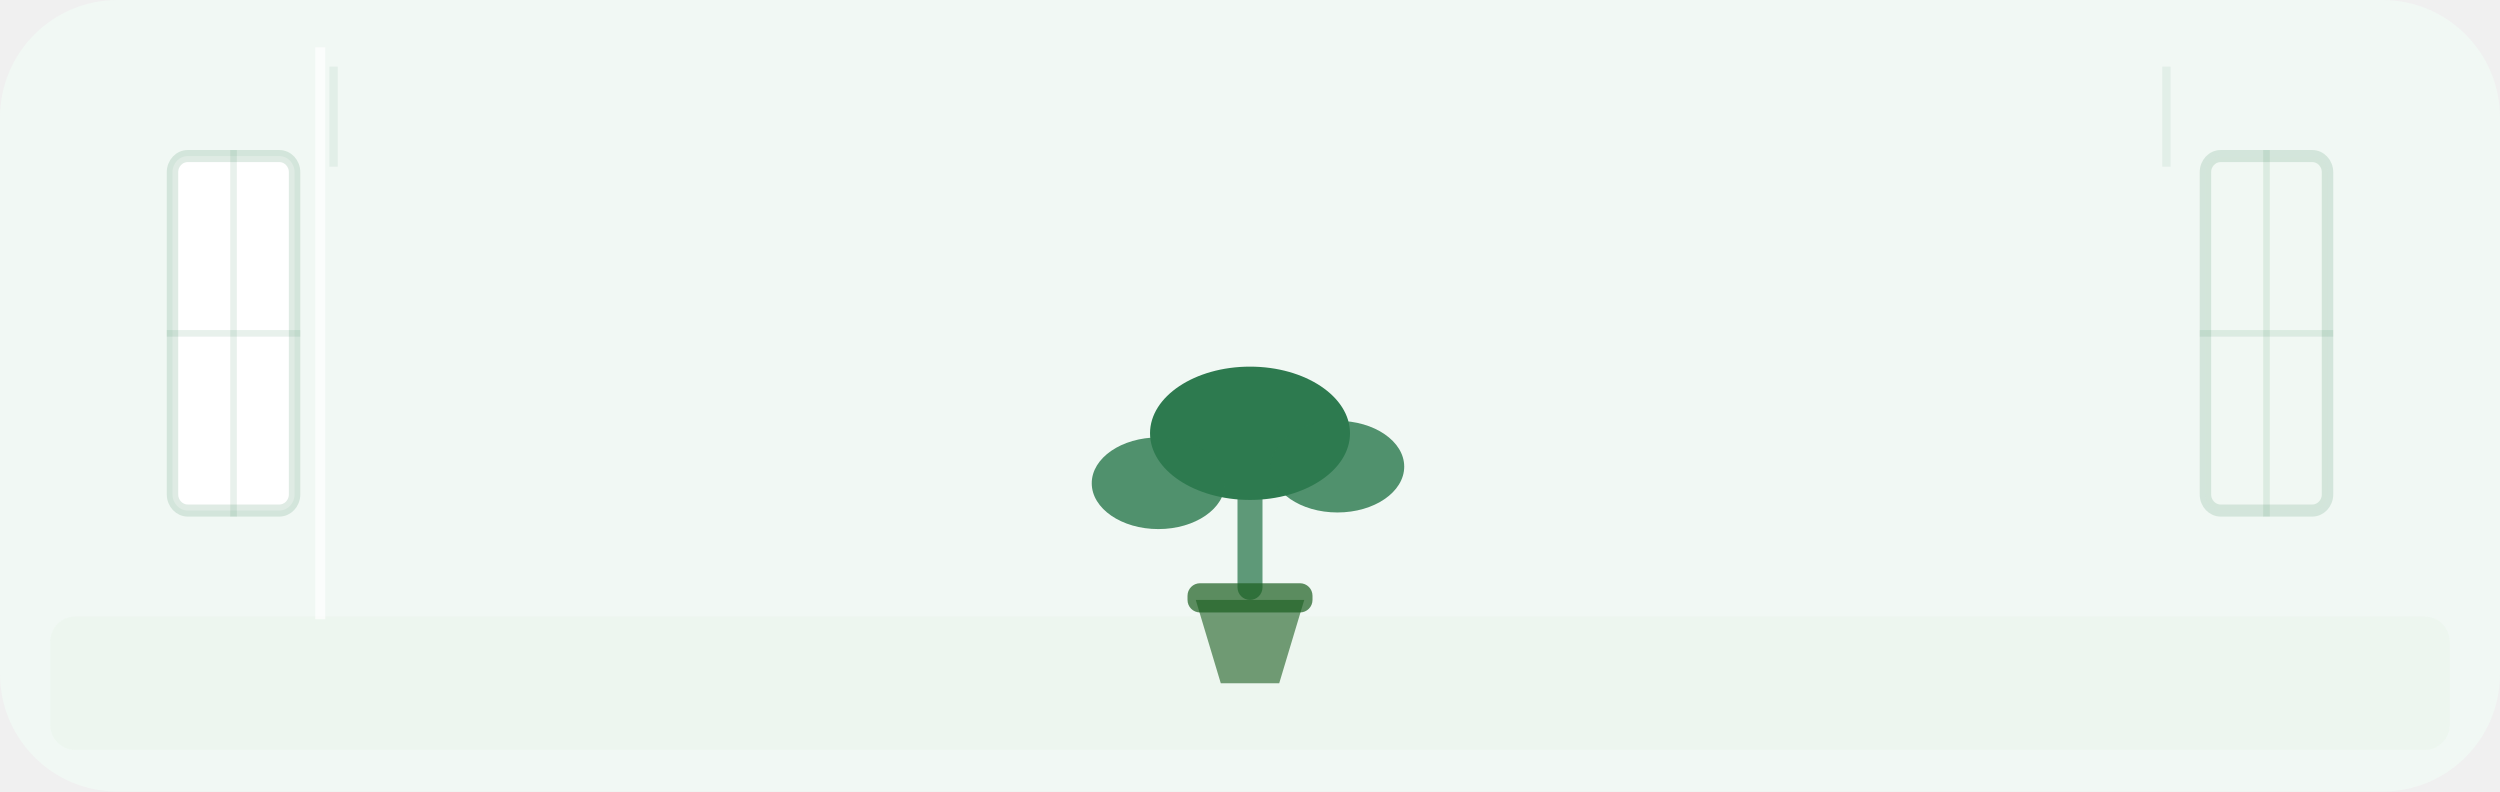
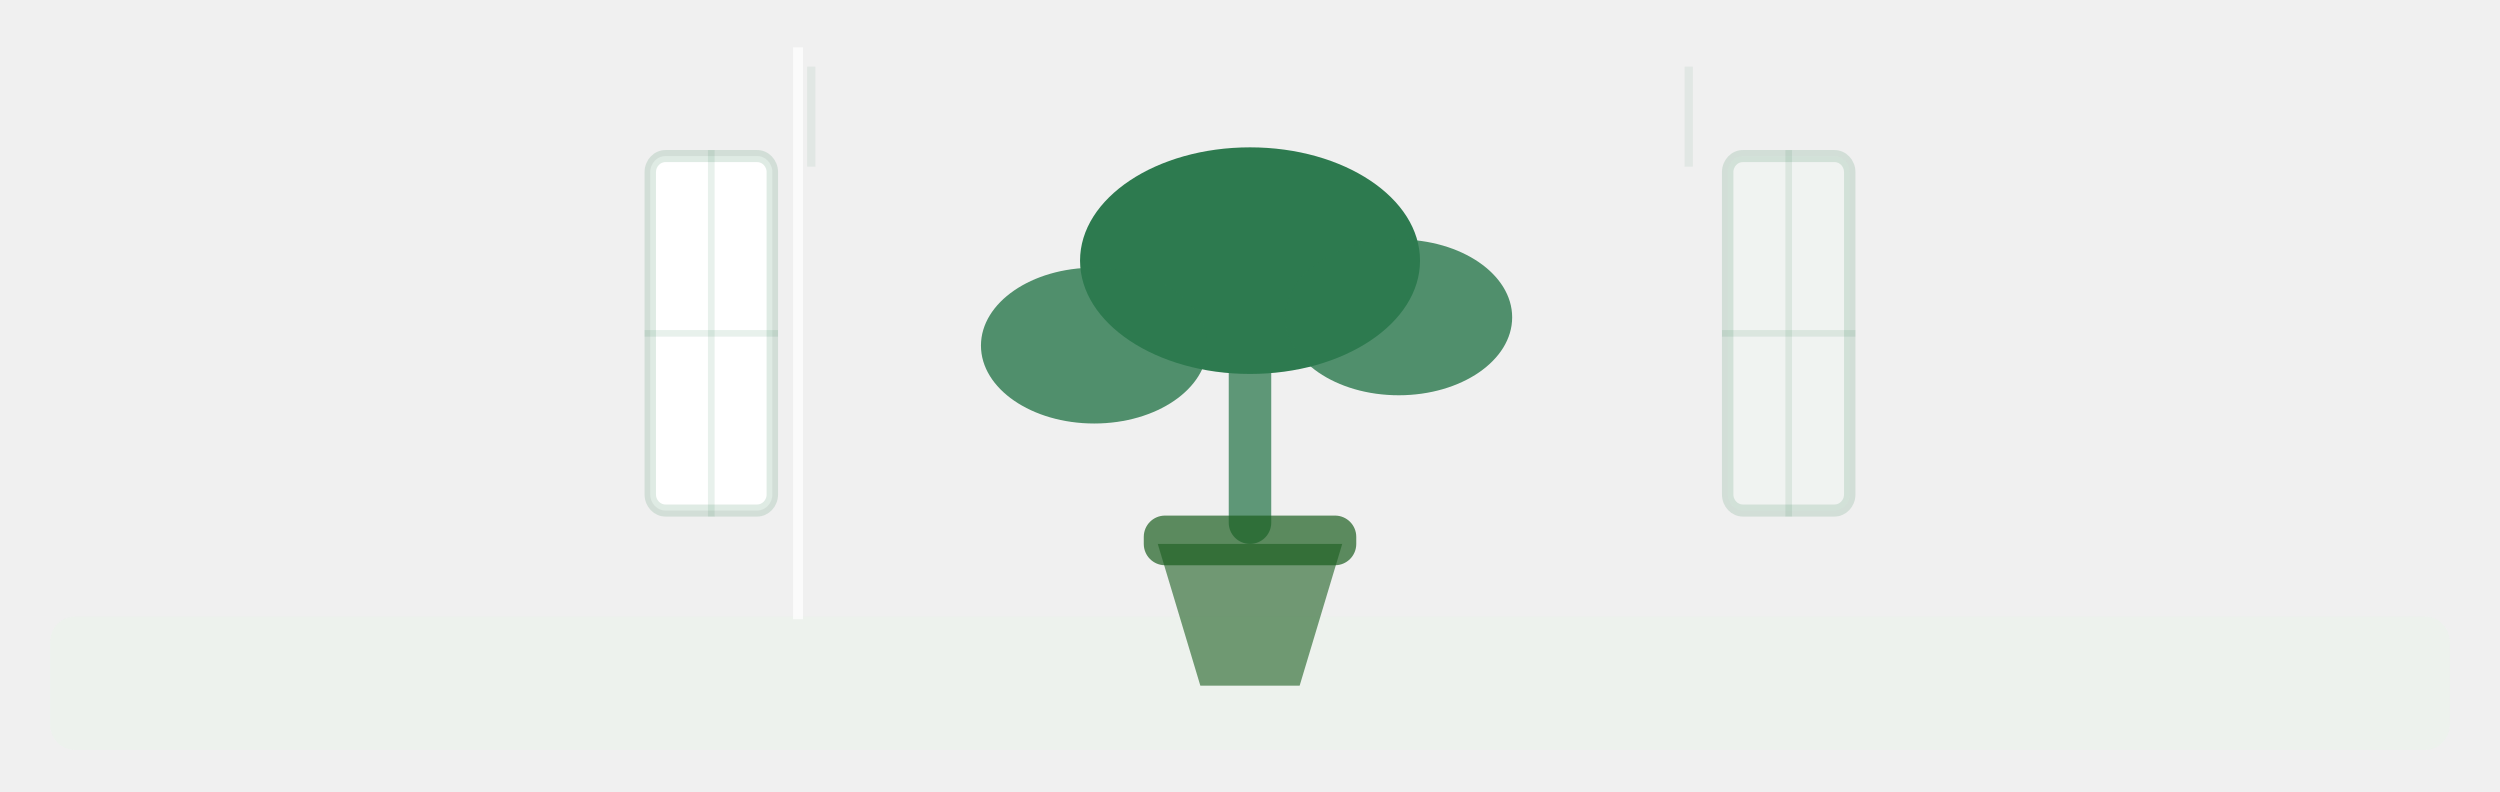
<svg xmlns="http://www.w3.org/2000/svg" width="340.123" height="107.691" viewBox="0 0 340.123 107.691">
-   <rect width="340.123" height="107.691" rx="16" fill="#F1F8F4" />
-   <g transform="translate(44.81,9.07) scale(1,0.9999)">
+   <g transform="translate(109.81,9.07) scale(1,0.9999)">
    <path id="Vector" opacity="0.5" d="M0.567 0V13.603" stroke="#2D7A4F" stroke-opacity="0.15" stroke-width="1.134" />
  </g>
-   <g transform="translate(294.18,9.07) scale(1,0.9999)">
+   <g transform="translate(229.18,9.07) scale(1,0.9999)">
    <path id="Vector" opacity="0.5" d="M0.567 0V13.603" stroke="#2D7A4F" stroke-opacity="0.15" stroke-width="1.134" />
  </g>
  <g transform="translate(6.84,83.88) scale(0.9999,1.0005)">
    <path id="Vector" opacity="0.45" d="M323.073 0H3.401C1.523 0 0 1.523 0 3.401V14.737C0 16.615 1.523 18.137 3.401 18.137H323.073C324.951 18.137 326.474 16.615 326.474 14.737V3.401C326.474 1.523 324.951 0 323.073 0Z" fill="#E8F5E9" />
  </g>
-   <g transform="translate(22.69,20.41) scale(0.9156,0.9669)">
+   <g transform="translate(87.69,20.41) scale(0.9156,0.9669)">
    <path id="Vector" d="M16.72 0.85H3.117C1.865 0.85 0.85 1.865 0.85 3.117V48.461C0.85 49.713 1.865 50.728 3.117 50.728H16.72C17.973 50.728 18.988 49.713 18.988 48.461V3.117C18.988 1.865 17.973 0.85 16.72 0.85Z" fill="white" stroke="#2D7A4F" stroke-opacity="0.15" stroke-width="1.7" />
  </g>
-   <g transform="translate(42.89,6.44) scale(1,1)">
+   <g transform="translate(107.89,6.44) scale(1,1)">
    <path id="Vector" opacity="0.7" d="M0.68 0V77.81" stroke="white" stroke-width="1.36" />
  </g>
-   <g transform="translate(299.27,20.41) scale(0.9156,0.9669)">
+   <g transform="translate(234.27,20.41) scale(0.9156,0.9669)">
    <path id="Vector" d="M16.72 0.85H3.117C1.865 0.85 0.85 1.865 0.85 3.117V48.461C0.85 49.713 1.865 50.728 3.117 50.728H16.72C17.973 50.728 18.988 49.713 18.988 48.461V3.117C18.988 1.865 17.973 0.85 16.72 0.85Z" fill="#F1F8F4" fill-opacity="0.4" stroke="#2D7A4F" stroke-opacity="0.15" stroke-width="1.7" />
  </g>
-   <g transform="translate(168.36,61.21) scale(1.0001,1.0001)">
-     <path id="Frame" opacity="0.75" d="M3.401 1.7C3.401 0.761 2.639 0 1.7 0C0.761 0 0 0.761 0 1.7V18.704C0 19.643 0.761 20.405 1.7 20.405C2.639 20.405 3.401 19.643 3.401 18.704V1.7Z" fill="#2D7A4F" />
+   <g transform="translate(170.0615,92.5) scale(1.7) translate(-170.0615,-92.5)">
+     <g transform="translate(168.36,61.21) scale(1.0001,1.0001)">
+       <path id="Frame" opacity="0.75" d="M3.401 1.7C3.401 0.761 2.639 0 1.7 0C0.761 0 0 0.761 0 1.7V18.704C0 19.643 0.761 20.405 1.7 20.405C2.639 20.405 3.401 19.643 3.401 18.704V1.7Z" fill="#2D7A4F" />
+     </g>
+     <g transform="translate(156.46,49.88) scale(1.0001,0.9999)">
+       <path id="Vector" d="M13.603 18.137C21.116 18.137 27.206 14.077 27.206 9.069C27.206 4.06 21.116 0 13.603 0C6.09 0 0 4.06 0 9.069C0 14.077 6.09 18.137 13.603 18.137Z" fill="#2D7A4F" />
+     </g>
+     <g transform="translate(148.53,59.51) scale(0.9995,1.0001)">
+       <path id="Vector" opacity="0.82" d="M9.069 12.47C14.077 12.47 18.137 9.678 18.137 6.235C18.137 2.791 14.077 0 9.069 0C4.06 0 0 2.791 0 6.235C0 9.678 4.06 12.47 9.069 12.47Z" fill="#2D7A4F" />
+     </g>
+     <g transform="translate(172.88,57.25) scale(1.0014,1.0001)">
+       <path id="Vector" opacity="0.82" d="M9.069 12.47C14.077 12.47 18.137 9.678 18.137 6.235C18.137 2.791 14.077 0 9.069 0C4.06 0 0 2.791 0 6.235C0 9.678 4.06 12.47 9.069 12.47Z" fill="#2D7A4F" />
+     </g>
+     <g transform="translate(162.68,81.62) scale(1.0017,1.0003)">
+       <path id="Vector" opacity="0.6" d="M0 0H14.737L11.336 11.336H3.401L0 0Z" fill="#1B5E20" />
+     </g>
+     <g transform="translate(161.56,79.35) scale(1.0001,1.0016)">
+       <path id="Vector" opacity="0.7" d="M15.303 0H1.7C0.761 0 0 0.761 0 1.7V2.267C0 3.206 0.761 3.968 1.7 3.968H15.303C16.243 3.968 17.004 3.206 17.004 2.267V1.7C17.004 0.761 16.243 0 15.303 0Z" fill="#1B5E20" />
+     </g>
  </g>
-   <g transform="translate(156.46,49.88) scale(1.0001,0.9999)">
-     <path id="Vector" d="M13.603 18.137C21.116 18.137 27.206 14.077 27.206 9.069C27.206 4.06 21.116 0 13.603 0C6.09 0 0 4.06 0 9.069C0 14.077 6.09 18.137 13.603 18.137Z" fill="#2D7A4F" />
-   </g>
-   <g transform="translate(148.53,59.51) scale(0.9995,1.0001)">
-     <path id="Vector" opacity="0.82" d="M9.069 12.47C14.077 12.47 18.137 9.678 18.137 6.235C18.137 2.791 14.077 0 9.069 0C4.06 0 0 2.791 0 6.235C0 9.678 4.06 12.47 9.069 12.47Z" fill="#2D7A4F" />
-   </g>
-   <g transform="translate(172.88,57.25) scale(1.0014,1.0001)">
-     <path id="Vector" opacity="0.82" d="M9.069 12.47C14.077 12.47 18.137 9.678 18.137 6.235C18.137 2.791 14.077 0 9.069 0C4.06 0 0 2.791 0 6.235C0 9.678 4.06 12.47 9.069 12.47Z" fill="#2D7A4F" />
-   </g>
-   <g transform="translate(162.68,81.62) scale(1.0017,1.0003)">
-     <path id="Vector" opacity="0.6" d="M0 0H14.737L11.336 11.336H3.401L0 0Z" fill="#1B5E20" />
-   </g>
-   <g transform="translate(161.56,79.35) scale(1.0001,1.0016)">
-     <path id="Vector" opacity="0.7" d="M15.303 0H1.7C0.761 0 0 0.761 0 1.7V2.267C0 3.206 0.761 3.968 1.7 3.968H15.303C16.243 3.968 17.004 3.206 17.004 2.267V1.7C17.004 0.761 16.243 0 15.303 0Z" fill="#1B5E20" />
-   </g>
-   <g transform="translate(31.32,20.41) scale(1,0.9999)">
+   <g transform="translate(96.32,20.41) scale(1,0.9999)">
    <path id="closed-left-vertical" opacity="0.7" d="M0.453 0V49.878" stroke="#2D7A4F" stroke-opacity="0.15" stroke-width="0.907" />
  </g>
-   <g transform="translate(22.69,44.90) scale(1.0014,1)">
+   <g transform="translate(87.69,44.90) scale(1.0014,1)">
    <path id="closed-left-horizontal" opacity="0.7" d="M0 0.453H18.137" stroke="#2D7A4F" stroke-opacity="0.15" stroke-width="0.907" />
  </g>
-   <g transform="translate(307.90,20.41) scale(1,0.9999)">
+   <g transform="translate(242.90,20.41) scale(1,0.9999)">
    <path id="closed-right-vertical" opacity="0.7" d="M0.453 0V49.878" stroke="#2D7A4F" stroke-opacity="0.15" stroke-width="0.907" />
  </g>
-   <g transform="translate(299.27,44.90) scale(1.0014,1)">
+   <g transform="translate(234.27,44.90) scale(1.0014,1)">
    <path id="closed-right-horizontal" opacity="0.7" d="M0 0.453H18.137" stroke="#2D7A4F" stroke-opacity="0.15" stroke-width="0.907" />
  </g>
</svg>
